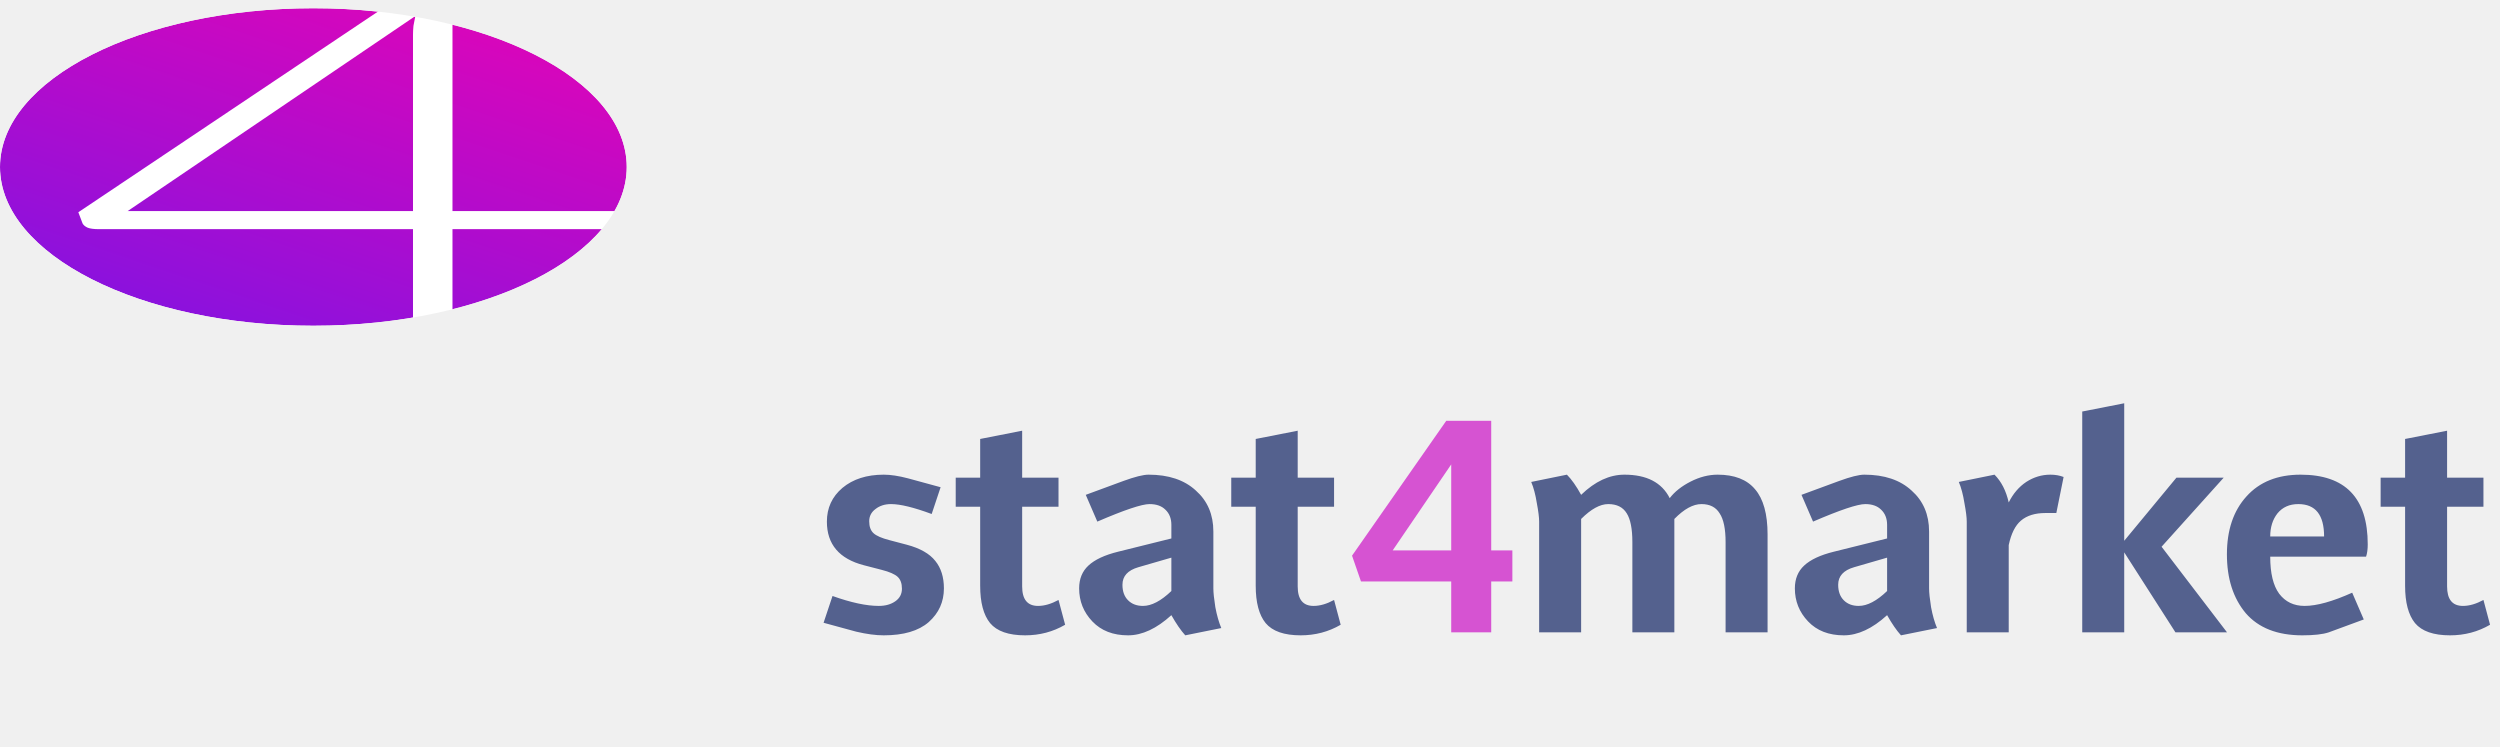
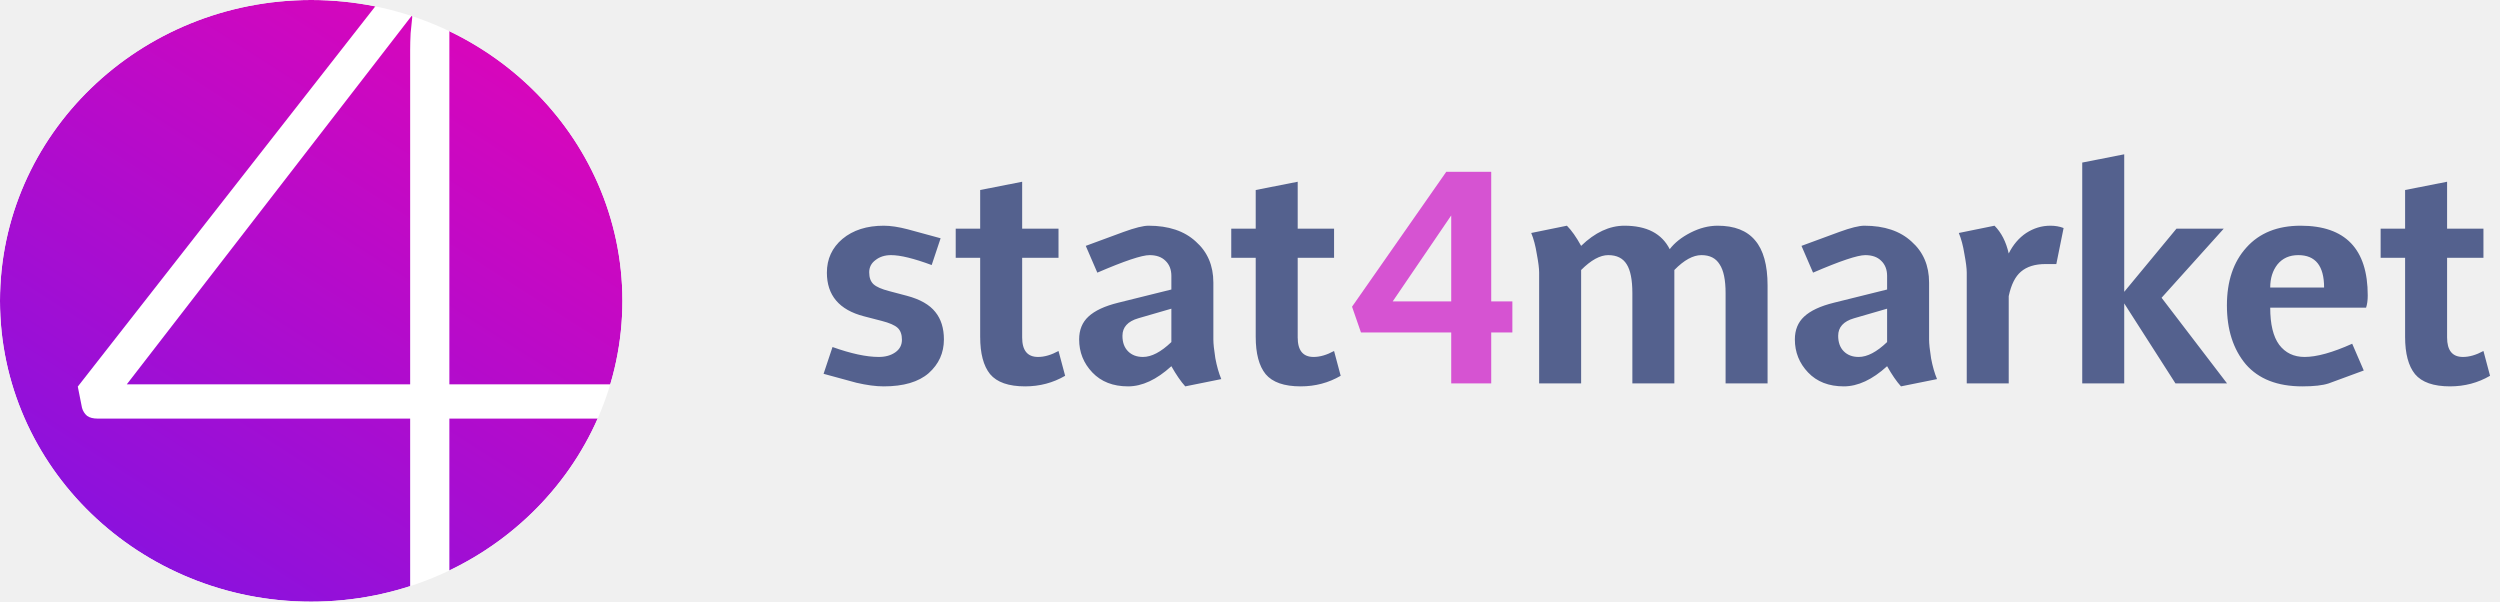
- <svg xmlns="http://www.w3.org/2000/svg" width="241" height="72" viewBox="0 0 241 72" fill="none">
-   <path d="M85.193 61.246C84.428 61.246 83.547 61.129 82.548 60.895L79.393 60.035L80.254 57.453C82.038 58.091 83.526 58.41 84.715 58.41C85.353 58.41 85.884 58.261 86.309 57.963C86.734 57.666 86.946 57.262 86.946 56.752C86.946 56.243 86.808 55.86 86.532 55.605C86.256 55.35 85.746 55.127 85.002 54.936L83.281 54.49C80.902 53.874 79.712 52.471 79.712 50.283C79.712 48.966 80.211 47.883 81.21 47.033C82.23 46.183 83.558 45.758 85.193 45.758C85.852 45.758 86.627 45.875 87.52 46.109L90.675 46.969L89.814 49.55C88.093 48.913 86.787 48.594 85.894 48.594C85.3 48.594 84.8 48.754 84.397 49.072C83.993 49.37 83.791 49.763 83.791 50.251C83.791 50.761 83.929 51.144 84.206 51.399C84.482 51.654 84.992 51.877 85.735 52.068L87.424 52.514C88.699 52.854 89.612 53.374 90.165 54.075C90.717 54.755 90.993 55.637 90.993 56.721C90.993 58.017 90.505 59.1 89.527 59.971C88.55 60.821 87.105 61.246 85.193 61.246ZM98.823 61.246C97.229 61.246 96.103 60.853 95.445 60.067C94.808 59.281 94.489 58.08 94.489 56.466V48.849H92.131V46.045H94.489V42.316L98.536 41.52V46.045H102.041V48.849H98.536V56.529C98.536 57.783 99.046 58.41 100.066 58.41C100.682 58.41 101.34 58.218 102.041 57.836L102.679 60.226C101.51 60.906 100.225 61.246 98.823 61.246ZM108.746 61.246C107.301 61.246 106.154 60.8 105.304 59.907C104.454 59.015 104.029 57.953 104.029 56.721C104.029 55.807 104.327 55.074 104.922 54.522C105.538 53.948 106.494 53.502 107.79 53.183L112.92 51.908V50.602C112.92 49.986 112.729 49.497 112.347 49.136C111.986 48.775 111.476 48.594 110.817 48.594C110.073 48.594 108.395 49.157 105.782 50.283L104.667 47.702L108.299 46.364C109.404 45.96 110.212 45.758 110.721 45.758C112.655 45.758 114.174 46.268 115.279 47.288C116.405 48.286 116.968 49.603 116.968 51.239V56.721C116.968 57.124 117.031 57.73 117.159 58.537C117.307 59.323 117.499 59.992 117.732 60.545L114.259 61.246C113.834 60.778 113.388 60.13 112.92 59.302C111.497 60.598 110.105 61.246 108.746 61.246ZM110.18 58.41C111.008 58.41 111.922 57.931 112.92 56.975V53.757L109.734 54.681C108.714 54.978 108.204 55.541 108.204 56.37C108.204 57.007 108.384 57.507 108.746 57.868C109.107 58.229 109.585 58.41 110.18 58.41ZM125.385 61.246C123.792 61.246 122.666 60.853 122.007 60.067C121.37 59.281 121.051 58.08 121.051 56.466V48.849H118.693V46.045H121.051V42.316L125.098 41.52V46.045H128.604V48.849H125.098V56.529C125.098 57.783 125.608 58.41 126.628 58.41C127.244 58.41 127.903 58.218 128.604 57.836L129.241 60.226C128.073 60.906 126.787 61.246 125.385 61.246ZM170.394 60.959H166.347V52.259C166.347 50.984 166.156 50.06 165.773 49.487C165.412 48.892 164.828 48.594 164.021 48.594C163.213 48.594 162.342 49.072 161.407 50.028V60.959H157.36V52.259C157.36 50.984 157.18 50.06 156.818 49.487C156.457 48.892 155.862 48.594 155.034 48.594C154.248 48.594 153.377 49.072 152.421 50.028V60.959H148.373V50.283C148.373 49.88 148.299 49.285 148.15 48.499C148.023 47.691 147.842 47.011 147.609 46.459L151.05 45.758C151.496 46.204 151.953 46.852 152.421 47.702C153.759 46.406 155.151 45.758 156.595 45.758C158.741 45.758 160.196 46.512 160.961 48.021C161.429 47.405 162.098 46.873 162.969 46.427C163.84 45.981 164.711 45.758 165.582 45.758C167.197 45.758 168.397 46.225 169.183 47.16C169.99 48.095 170.394 49.55 170.394 51.526V60.959ZM177.742 61.246C176.297 61.246 175.15 60.8 174.3 59.907C173.45 59.015 173.025 57.953 173.025 56.721C173.025 55.807 173.323 55.074 173.918 54.522C174.534 53.948 175.49 53.502 176.786 53.183L181.917 51.908V50.602C181.917 49.986 181.725 49.497 181.343 49.136C180.982 48.775 180.472 48.594 179.813 48.594C179.07 48.594 177.391 49.157 174.778 50.283L173.663 47.702L177.296 46.364C178.4 45.96 179.208 45.758 179.718 45.758C181.651 45.758 183.17 46.268 184.275 47.288C185.401 48.286 185.964 49.603 185.964 51.239V56.721C185.964 57.124 186.027 57.73 186.155 58.537C186.304 59.323 186.495 59.992 186.729 60.545L183.255 61.246C182.83 60.778 182.384 60.13 181.917 59.302C180.493 60.598 179.102 61.246 177.742 61.246ZM179.176 58.41C180.004 58.41 180.918 57.931 181.917 56.975V53.757L178.73 54.681C177.71 54.978 177.2 55.541 177.2 56.37C177.2 57.007 177.381 57.507 177.742 57.868C178.103 58.229 178.581 58.41 179.176 58.41ZM193.641 60.959H189.594V50.283C189.594 49.88 189.519 49.285 189.371 48.499C189.243 47.691 189.063 47.011 188.829 46.459L192.271 45.758C192.929 46.417 193.386 47.309 193.641 48.435C194.066 47.585 194.629 46.926 195.33 46.459C196.052 45.992 196.828 45.758 197.656 45.758C198.124 45.758 198.549 45.832 198.931 45.981L198.23 49.455H197.178C196.18 49.455 195.394 49.699 194.82 50.188C194.268 50.655 193.875 51.441 193.641 52.546V60.959ZM214.686 60.959H209.714L204.775 53.247V60.959H200.727V39.671L204.775 38.875V52.132L209.81 46.045H214.367L208.376 52.705L214.686 60.959ZM221.94 61.246C219.539 61.246 217.723 60.534 216.49 59.111C215.279 57.666 214.674 55.775 214.674 53.438C214.674 51.101 215.301 49.242 216.554 47.861C217.808 46.459 219.55 45.758 221.78 45.758C226.093 45.758 228.25 47.999 228.25 52.482C228.25 52.95 228.196 53.343 228.09 53.661H218.849C218.849 55.255 219.135 56.444 219.709 57.23C220.304 58.017 221.122 58.41 222.163 58.41C223.331 58.41 224.861 57.985 226.752 57.135L227.867 59.716L224.489 60.959C223.915 61.15 223.066 61.246 221.94 61.246ZM221.557 48.594C220.707 48.594 220.038 48.892 219.55 49.487C219.082 50.081 218.849 50.825 218.849 51.717H224.043C224.043 49.635 223.214 48.594 221.557 48.594ZM236.185 61.246C234.592 61.246 233.466 60.853 232.807 60.067C232.17 59.281 231.851 58.08 231.851 56.466V48.849H229.493V46.045H231.851V42.316L235.899 41.52V46.045H239.404V48.849H235.899V56.529C235.899 57.783 236.408 58.41 237.428 58.41C238.044 58.41 238.703 58.218 239.404 57.836L240.041 60.226C238.873 60.906 237.588 61.246 236.185 61.246Z" fill="#54618E" />
-   <path d="M143.753 60.959H139.897V56.051H131.197L130.337 53.566L139.419 40.564H143.753V53.056H145.792V56.051H143.753V60.959ZM139.897 53.056V44.77L134.256 53.056H139.897Z" fill="#D653D2" />
-   <mask id="mask0_1457_20129" style="mask-type:alpha" maskUnits="userSpaceOnUse" x="0" y="0" width="61" height="32">
-     <ellipse cx="30.208" cy="16.098" rx="30.208" ry="15.303" fill="url(#paint0_linear_1457_20129)" />
+ <svg xmlns="http://www.w3.org/2000/svg" width="241" height="58" viewBox="0 0 241 58" fill="none">
+   <path d="M85.193 37.246C84.428 37.246 83.547 37.129 82.548 36.895L79.393 36.035L80.254 33.453C82.038 34.091 83.526 34.41 84.715 34.41C85.353 34.41 85.884 34.261 86.309 33.963C86.734 33.666 86.946 33.262 86.946 32.752C86.946 32.243 86.808 31.86 86.532 31.605C86.256 31.35 85.746 31.127 85.002 30.936L83.281 30.49C80.902 29.874 79.712 28.471 79.712 26.283C79.712 24.966 80.211 23.883 81.21 23.033C82.23 22.183 83.558 21.758 85.193 21.758C85.852 21.758 86.627 21.875 87.52 22.109L90.675 22.969L89.814 25.55C88.093 24.913 86.787 24.594 85.894 24.594C85.3 24.594 84.8 24.754 84.397 25.072C83.993 25.37 83.791 25.763 83.791 26.251C83.791 26.761 83.929 27.144 84.206 27.399C84.482 27.654 84.992 27.877 85.735 28.068L87.424 28.514C88.699 28.854 89.612 29.375 90.165 30.076C90.717 30.755 90.993 31.637 90.993 32.721C90.993 34.017 90.505 35.1 89.527 35.971C88.55 36.821 87.105 37.246 85.193 37.246ZM98.823 37.246C97.229 37.246 96.103 36.853 95.445 36.067C94.808 35.281 94.489 34.08 94.489 32.466V24.849H92.131V22.045H94.489V18.316L98.536 17.52V22.045H102.041V24.849H98.536V32.529C98.536 33.783 99.046 34.41 100.066 34.41C100.682 34.41 101.34 34.218 102.041 33.836L102.679 36.226C101.51 36.906 100.225 37.246 98.823 37.246ZM108.746 37.246C107.301 37.246 106.154 36.8 105.304 35.907C104.454 35.015 104.029 33.953 104.029 32.721C104.029 31.807 104.327 31.074 104.922 30.522C105.538 29.948 106.494 29.502 107.79 29.183L112.92 27.909V26.602C112.92 25.986 112.729 25.497 112.347 25.136C111.986 24.775 111.476 24.594 110.817 24.594C110.073 24.594 108.395 25.157 105.782 26.283L104.667 23.702L108.299 22.363C109.404 21.96 110.212 21.758 110.721 21.758C112.655 21.758 114.174 22.268 115.279 23.288C116.405 24.286 116.968 25.603 116.968 27.239V32.721C116.968 33.124 117.031 33.73 117.159 34.537C117.307 35.323 117.499 35.992 117.732 36.545L114.259 37.246C113.834 36.778 113.388 36.13 112.92 35.302C111.497 36.598 110.105 37.246 108.746 37.246ZM110.18 34.41C111.008 34.41 111.922 33.931 112.92 32.975V29.757L109.734 30.681C108.714 30.979 108.204 31.541 108.204 32.37C108.204 33.007 108.384 33.507 108.746 33.868C109.107 34.229 109.585 34.41 110.18 34.41ZM125.385 37.246C123.792 37.246 122.666 36.853 122.007 36.067C121.37 35.281 121.051 34.08 121.051 32.466V24.849H118.693V22.045H121.051V18.316L125.098 17.52V22.045H128.604V24.849H125.098V32.529C125.098 33.783 125.608 34.41 126.628 34.41C127.244 34.41 127.903 34.218 128.604 33.836L129.241 36.226C128.073 36.906 126.787 37.246 125.385 37.246ZM170.394 36.959H166.347V28.259C166.347 26.984 166.156 26.06 165.773 25.487C165.412 24.892 164.828 24.594 164.021 24.594C163.213 24.594 162.342 25.072 161.407 26.028V36.959H157.36V28.259C157.36 26.984 157.18 26.06 156.818 25.487C156.457 24.892 155.862 24.594 155.034 24.594C154.248 24.594 153.377 25.072 152.421 26.028V36.959H148.373V26.283C148.373 25.88 148.299 25.285 148.15 24.499C148.023 23.691 147.842 23.012 147.609 22.459L151.05 21.758C151.496 22.204 151.953 22.852 152.421 23.702C153.759 22.406 155.151 21.758 156.595 21.758C158.741 21.758 160.196 22.512 160.961 24.021C161.429 23.405 162.098 22.873 162.969 22.427C163.84 21.981 164.711 21.758 165.582 21.758C167.197 21.758 168.397 22.226 169.183 23.16C169.99 24.095 170.394 25.55 170.394 27.526V36.959ZM177.742 37.246C176.297 37.246 175.15 36.8 174.3 35.907C173.45 35.015 173.025 33.953 173.025 32.721C173.025 31.807 173.323 31.074 173.918 30.522C174.534 29.948 175.49 29.502 176.786 29.183L181.917 27.909V26.602C181.917 25.986 181.725 25.497 181.343 25.136C180.982 24.775 180.472 24.594 179.813 24.594C179.07 24.594 177.391 25.157 174.778 26.283L173.663 23.702L177.296 22.363C178.4 21.96 179.208 21.758 179.718 21.758C181.651 21.758 183.17 22.268 184.275 23.288C185.401 24.286 185.964 25.603 185.964 27.239V32.721C185.964 33.124 186.027 33.73 186.155 34.537C186.304 35.323 186.495 35.992 186.729 36.545L183.255 37.246C182.83 36.778 182.384 36.13 181.917 35.302C180.493 36.598 179.102 37.246 177.742 37.246ZM179.176 34.41C180.004 34.41 180.918 33.931 181.917 32.975V29.757L178.73 30.681C177.71 30.979 177.2 31.541 177.2 32.37C177.2 33.007 177.381 33.507 177.742 33.868C178.103 34.229 178.581 34.41 179.176 34.41ZM193.641 36.959H189.594V26.283C189.594 25.88 189.519 25.285 189.371 24.499C189.243 23.691 189.063 23.012 188.829 22.459L192.271 21.758C192.929 22.417 193.386 23.309 193.641 24.435C194.066 23.585 194.629 22.927 195.33 22.459C196.052 21.992 196.828 21.758 197.656 21.758C198.124 21.758 198.549 21.832 198.931 21.981L198.23 25.455H197.178C196.18 25.455 195.394 25.699 194.82 26.188C194.268 26.655 193.875 27.441 193.641 28.546V36.959ZM214.686 36.959H209.714L204.775 29.247V36.959H200.727V15.671L204.775 14.875V28.132L209.81 22.045H214.367L208.376 28.705L214.686 36.959ZM221.94 37.246C219.539 37.246 217.723 36.534 216.49 35.111C215.279 33.666 214.674 31.775 214.674 29.438C214.674 27.101 215.301 25.242 216.554 23.861C217.808 22.459 219.55 21.758 221.78 21.758C226.093 21.758 228.25 23.999 228.25 28.482C228.25 28.95 228.196 29.343 228.09 29.661H218.849C218.849 31.255 219.135 32.444 219.709 33.23C220.304 34.017 221.122 34.41 222.163 34.41C223.331 34.41 224.861 33.985 226.752 33.135L227.867 35.716L224.489 36.959C223.915 37.15 223.066 37.246 221.94 37.246ZM221.557 24.594C220.707 24.594 220.038 24.892 219.55 25.487C219.082 26.081 218.849 26.825 218.849 27.717H224.043C224.043 25.635 223.214 24.594 221.557 24.594ZM236.185 37.246C234.592 37.246 233.466 36.853 232.807 36.067C232.17 35.281 231.851 34.08 231.851 32.466V24.849H229.493V22.045H231.851V18.316L235.899 17.52V22.045H239.404V24.849H235.899V32.529C235.899 33.783 236.408 34.41 237.428 34.41C238.044 34.41 238.703 34.218 239.404 33.836L240.041 36.226C238.873 36.906 237.588 37.246 236.185 37.246Z" fill="#54618E" />
+   <path d="M143.753 36.959H139.897V32.051H131.197L130.337 29.566L139.419 16.564H143.753V29.056H145.792V32.051H143.753V36.959ZM139.897 29.056V20.77L134.256 29.056H139.897Z" fill="#D653D2" />
+   <mask id="mask0_1457_20129" style="mask-type:alpha" maskUnits="userSpaceOnUse" x="0" y="0" width="60" height="58">
+     <ellipse cx="30" cy="29" rx="30" ry="29" fill="url(#paint0_linear_1457_20129)" />
  </mask>
  <g mask="url(#mask0_1457_20129)">
-     <ellipse cx="30.208" cy="16.098" rx="30.208" ry="15.303" fill="url(#paint1_linear_1457_20129)" />
-     <path d="M39.813 20.345V3.336C39.813 3.076 39.828 2.793 39.858 2.487C39.919 2.181 39.979 1.867 40.039 1.546L12.309 20.345H39.813ZM65.482 20.345V21.539C65.482 21.707 65.377 21.845 65.165 21.952C64.984 22.044 64.682 22.09 64.259 22.09H43.619V31.409H39.813V22.09H9.499C9.046 22.09 8.699 22.044 8.457 21.952C8.215 21.845 8.049 21.707 7.959 21.539L7.551 20.46L39.768 -1.117H43.619V20.345H65.482Z" fill="white" />
+     <ellipse cx="30" cy="29" rx="30" ry="29" fill="url(#paint1_linear_1457_20129)" />
+     <path d="M39.539 37.048V4.815C39.539 4.322 39.554 3.785 39.584 3.205C39.644 2.625 39.704 2.031 39.764 1.422L12.224 37.048H39.539ZM65.032 37.048V39.31C65.032 39.629 64.927 39.89 64.717 40.093C64.537 40.267 64.237 40.354 63.817 40.354H43.319V58.015H39.539V40.354H9.434C8.984 40.354 8.639 40.267 8.399 40.093C8.159 39.89 7.994 39.629 7.904 39.31L7.499 37.266L39.494 -3.624H43.319V37.048H65.032Z" fill="white" />
  </g>
  <defs>
-     <linearGradient id="paint0_linear_1457_20129" x1="69.478" y1="-8.386" x2="52.175" y2="43.099" gradientUnits="userSpaceOnUse">
+     <linearGradient id="paint0_linear_1457_20129" x1="69" y1="-17.4" x2="19.654" y2="59.542" gradientUnits="userSpaceOnUse">
      <stop stop-color="#FF00AA" />
      <stop offset="1" stop-color="#8912DE" />
    </linearGradient>
-     <linearGradient id="paint1_linear_1457_20129" x1="69.478" y1="-8.386" x2="52.175" y2="43.099" gradientUnits="userSpaceOnUse">
+     <linearGradient id="paint1_linear_1457_20129" x1="69" y1="-17.4" x2="19.654" y2="59.542" gradientUnits="userSpaceOnUse">
      <stop stop-color="#FF00AA" />
      <stop offset="1" stop-color="#8912DE" />
    </linearGradient>
  </defs>
</svg>
